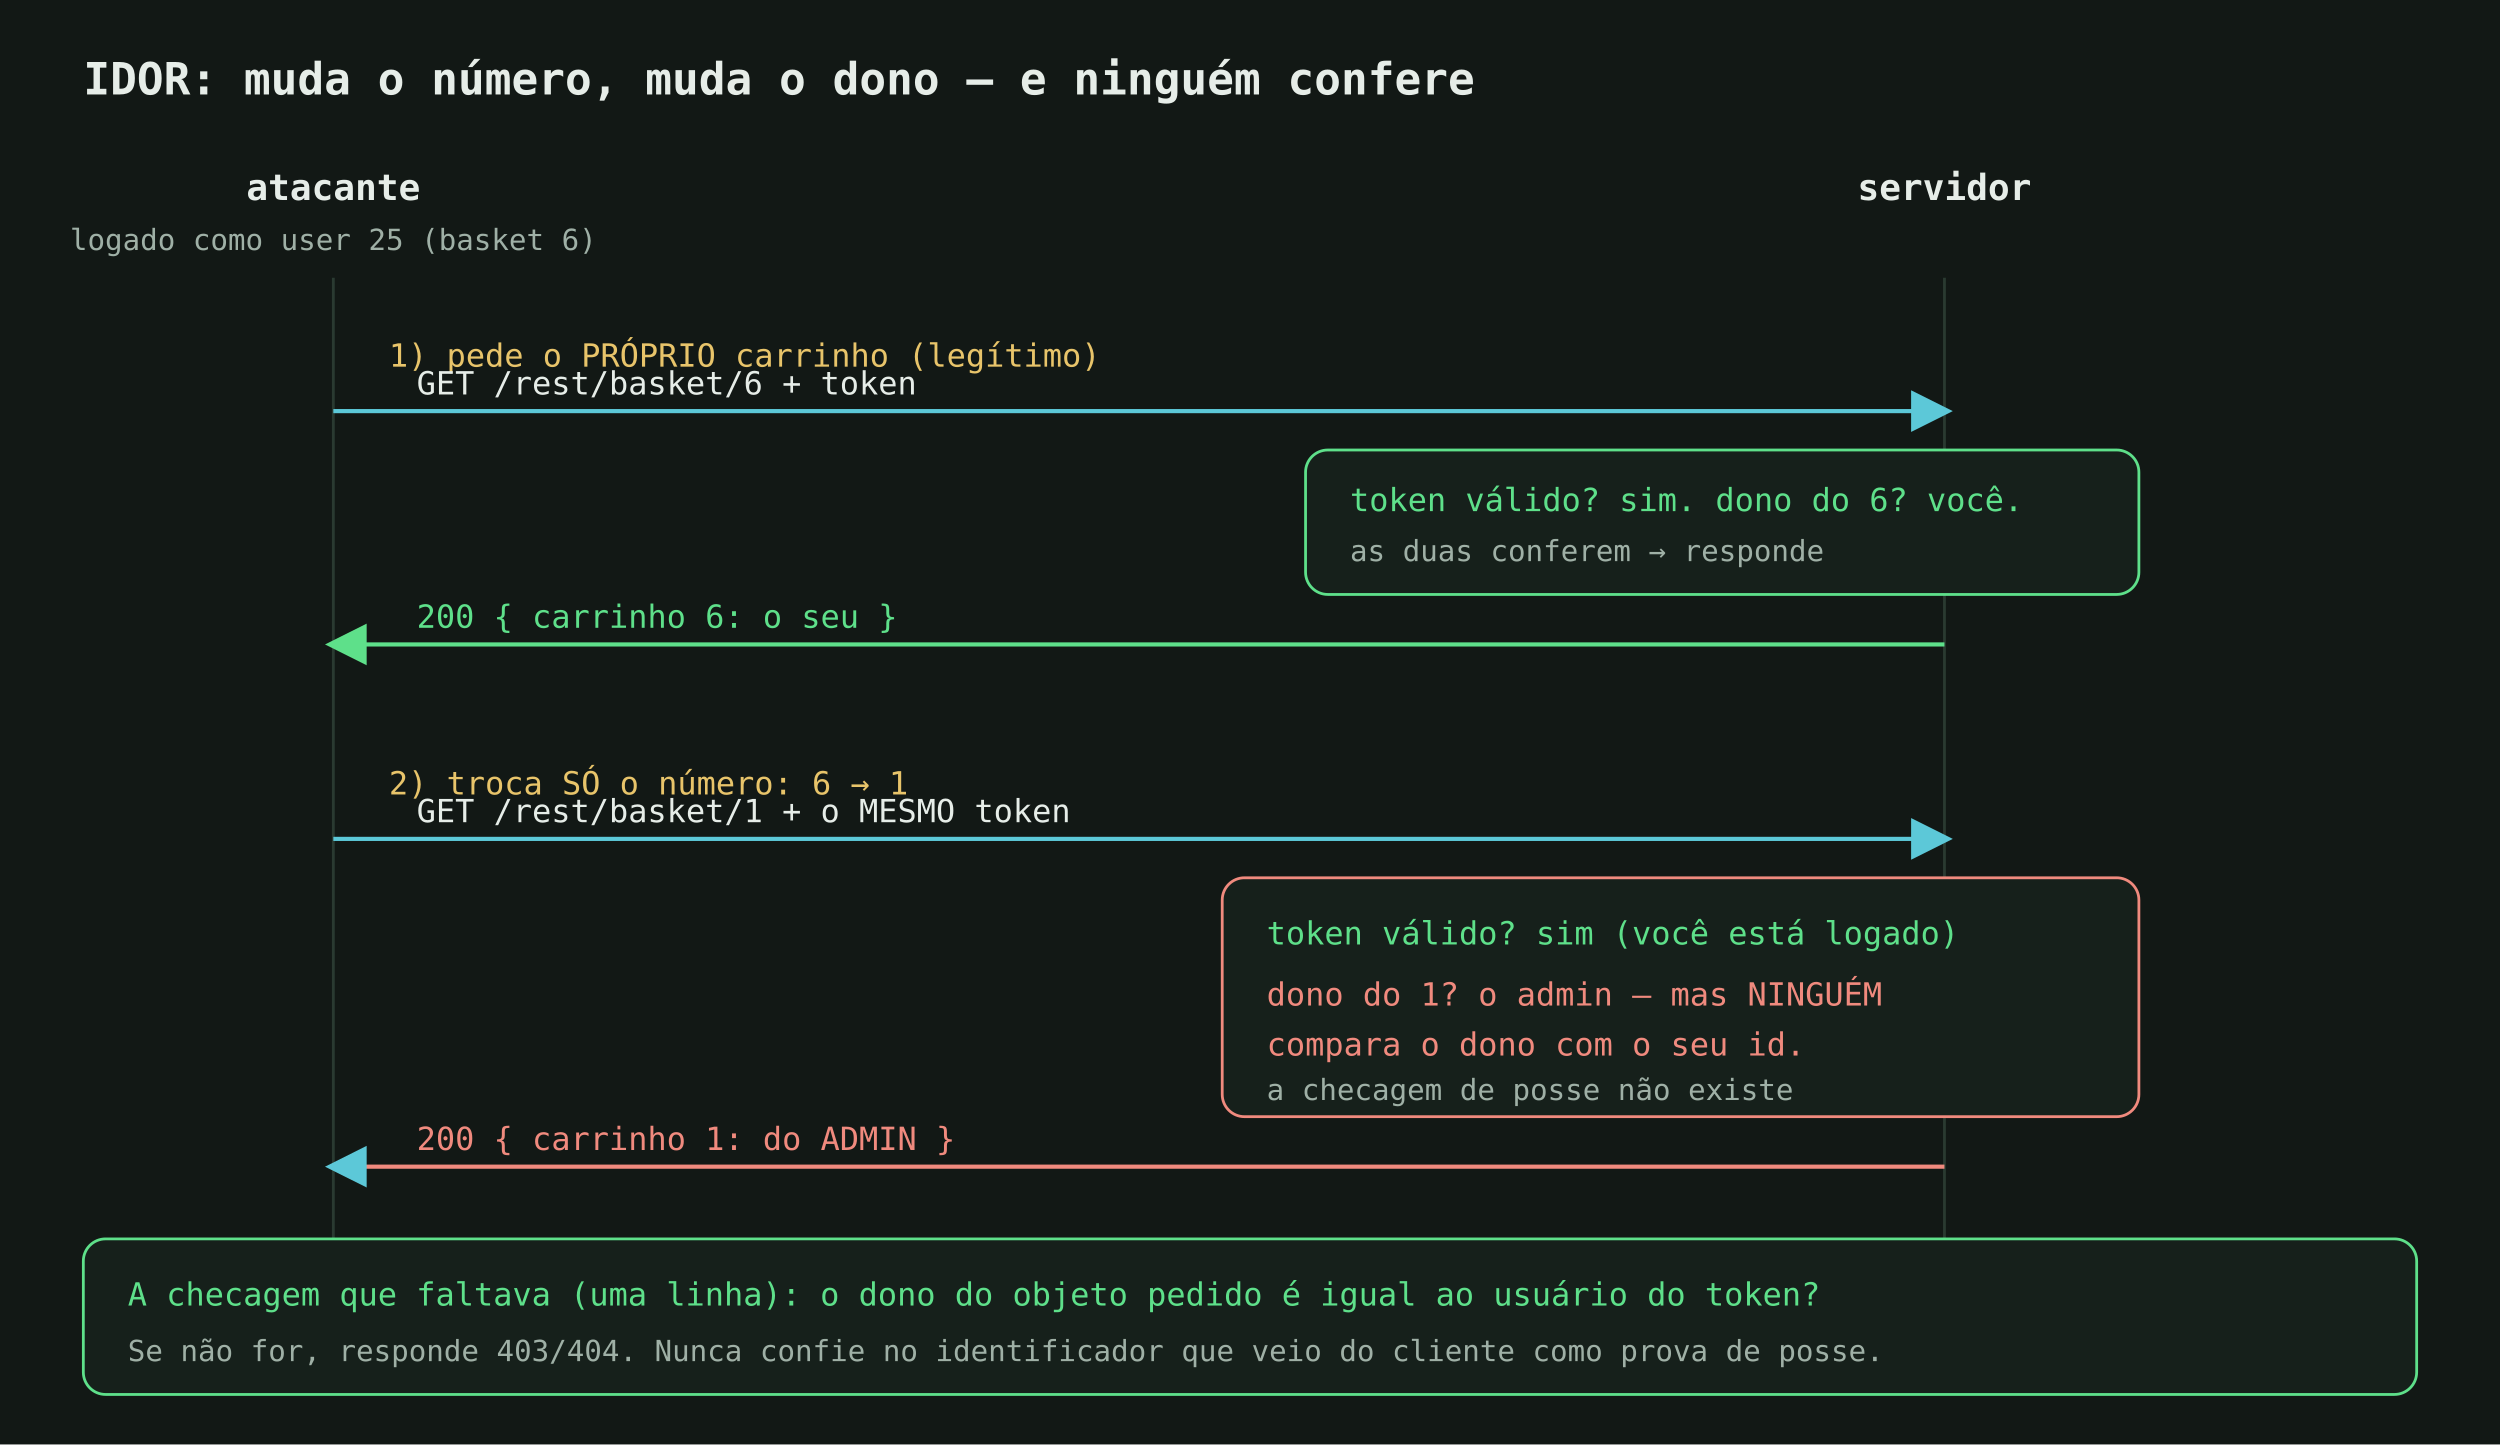
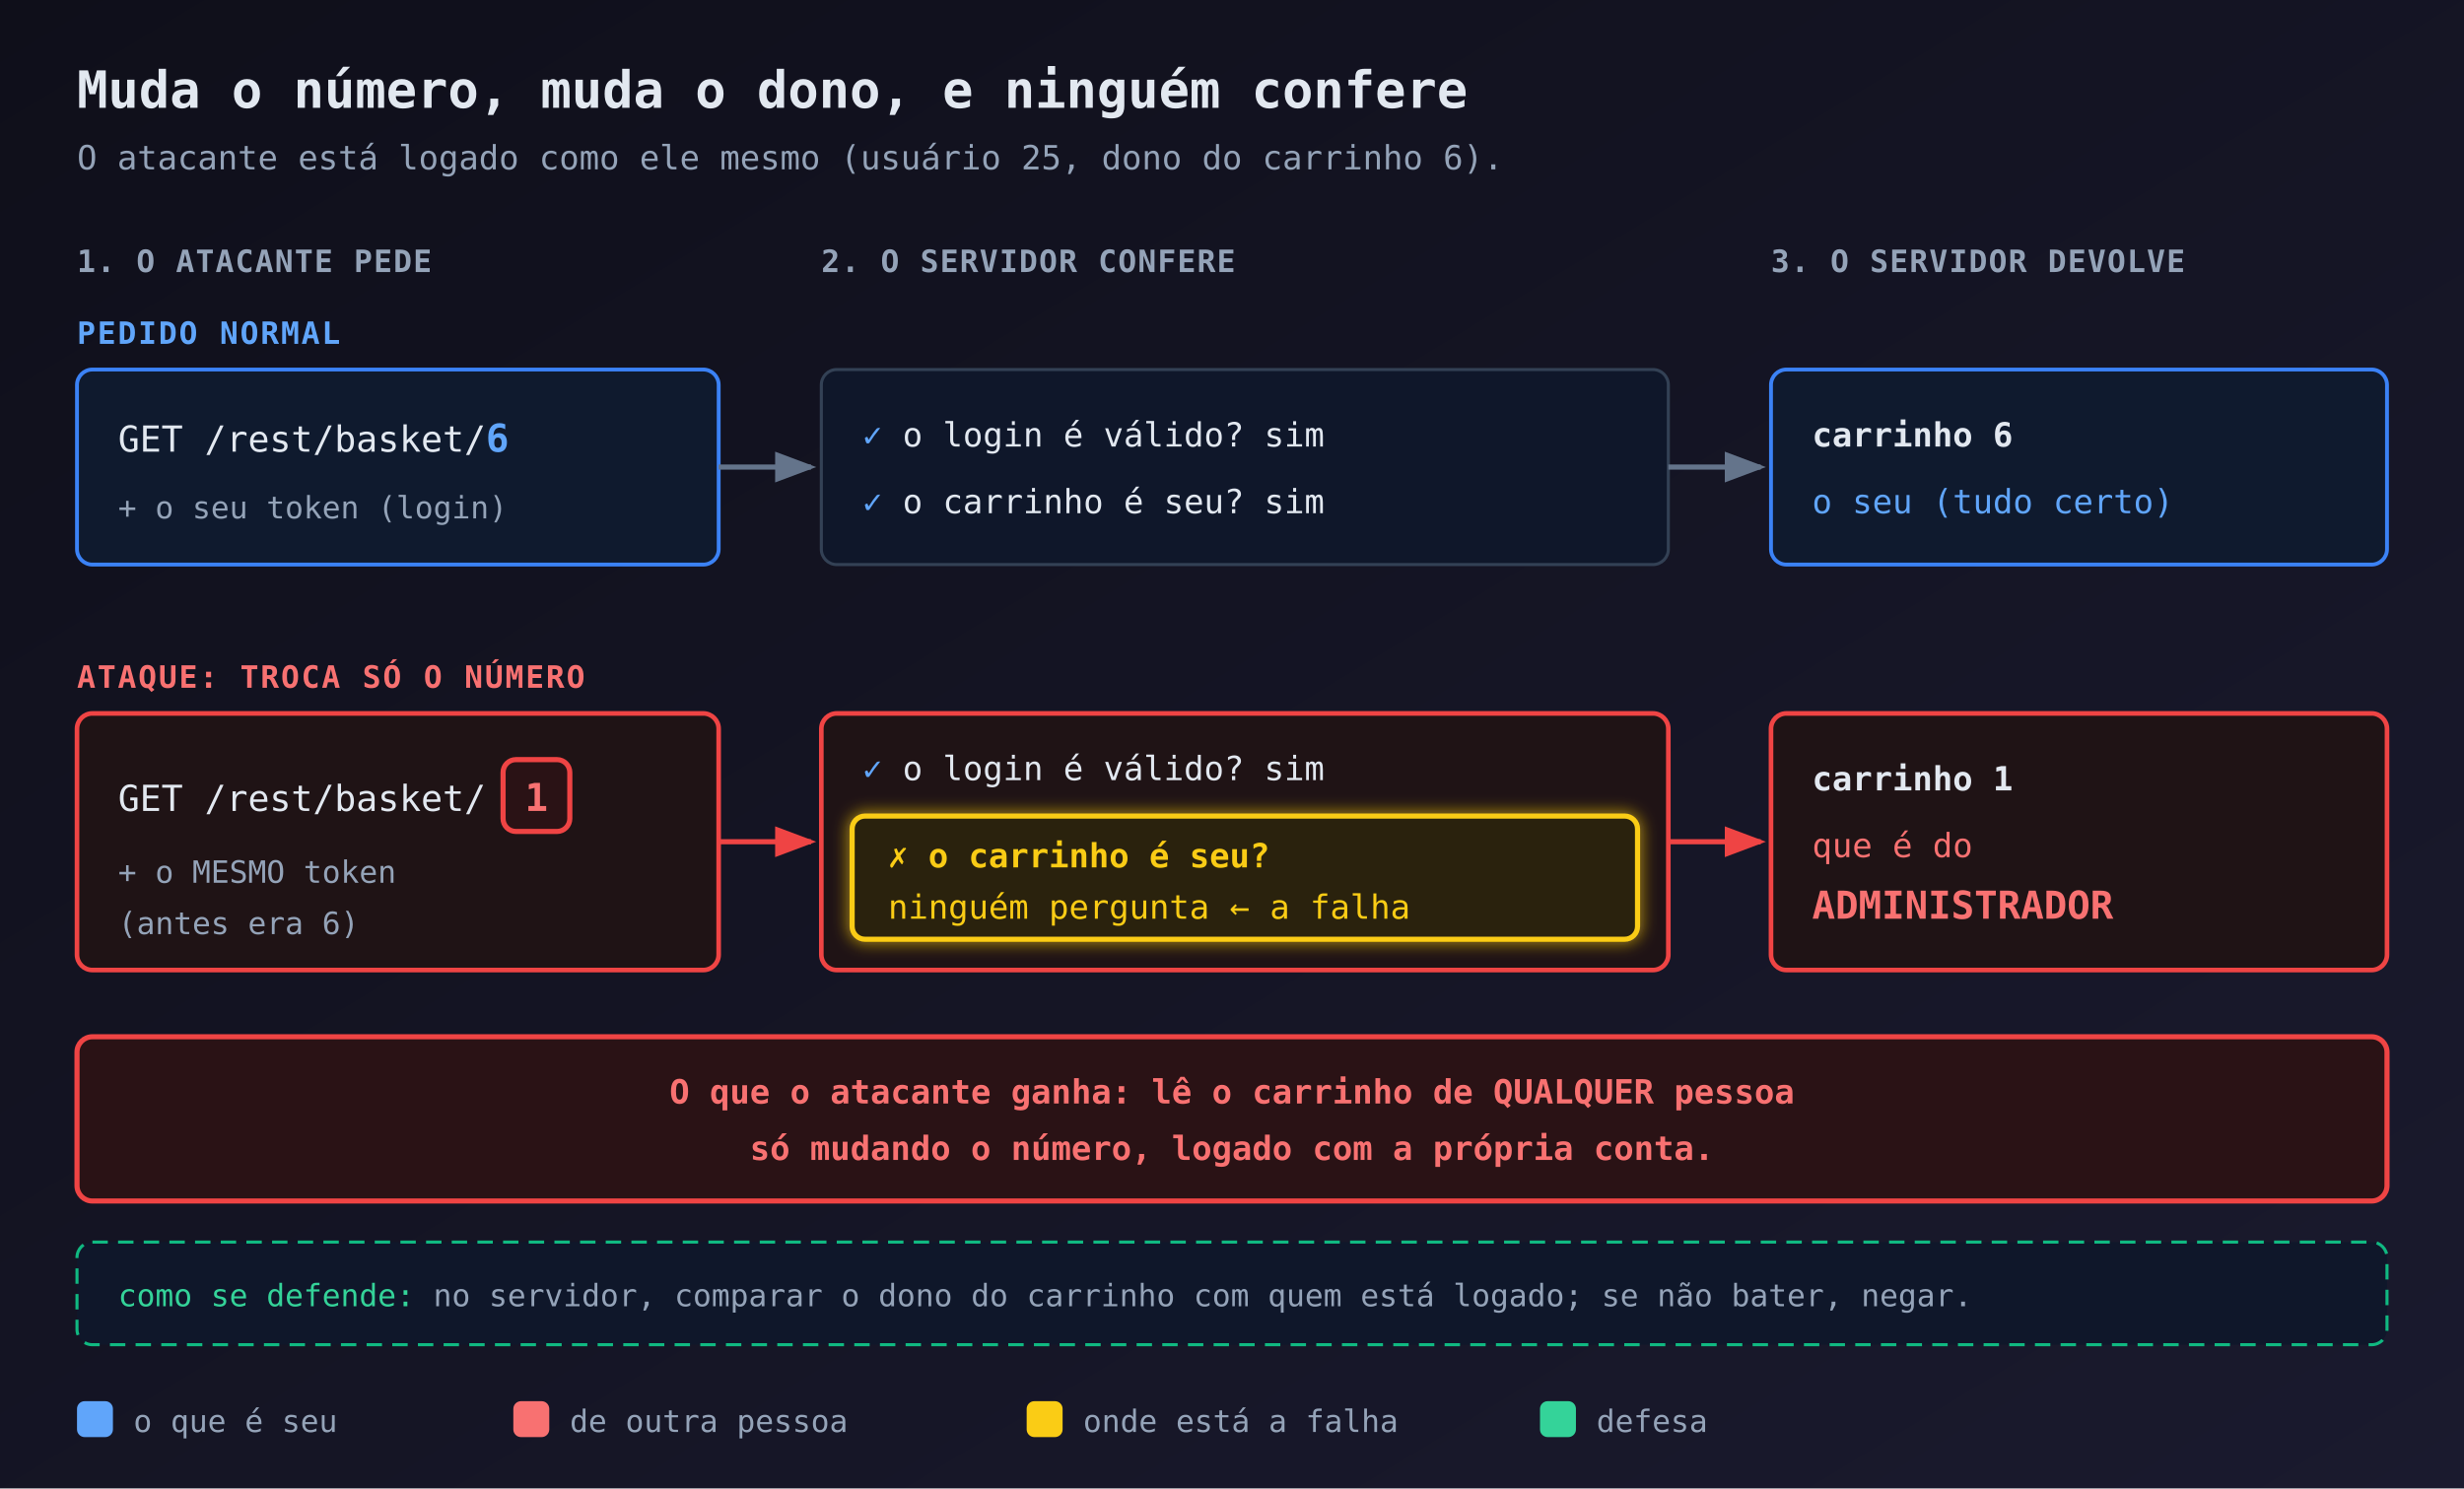
- <svg xmlns="http://www.w3.org/2000/svg" viewBox="0 0 900 520" role="img" aria-labelledby="t d">
+ <svg xmlns="http://www.w3.org/2000/svg" viewBox="0 0 960 580" width="960" height="580" role="img" aria-labelledby="t d">
  <style>
-     text { font-family: ui-monospace, "DejaVu Sans Mono", Menlo, Consolas, monospace; fill: #e6ede8; }
-     .t { font-size: 16px; font-weight: 700; }
-     .h { font-size: 13px; font-weight: 700; }
-     .b { font-size: 11.5px; }
-     .c { font-size: 11.5px; fill: #e8c46a; }
-     .s { font-size: 10.5px; fill: #9fb0a6; }
-     .g { fill: #5ee08a; }
-     .r { fill: #f08a7e; }
+     text { font-family: 'DejaVu Sans Mono', 'SF Mono', 'Fira Code', 'Cascadia Code', 'Courier New', monospace; fill: #e2e8f0; }
+     .title { font-size: 20px; font-weight: 700; }
+     .sub { font-size: 13px; fill: #94a3b8; }
+     .col { font-size: 12px; font-weight: 700; fill: #94a3b8; letter-spacing: 0.04em; }
+     .tag { font-size: 12px; font-weight: 700; letter-spacing: 0.06em; }
+     .code { font-size: 14px; }
+     .big { font-size: 15px; font-weight: 700; }
+     .lbl { font-size: 13px; }
+     .bold { font-size: 13px; font-weight: 700; }
+     .small { font-size: 12px; fill: #94a3b8; }
+     .me { fill: #60a5fa; }
+     .atk { fill: #f87171; }
+     .key { fill: #facc15; }
+     .def { fill: #34d399; }
+     .panel { fill: #0f172a; stroke: #334155; stroke-width: 1.2; }
+     .panel-me { fill: #0f1a2e; stroke: #3b82f6; stroke-width: 1.5; }
+     .panel-atk { fill: #1f1315; stroke: #ef4444; stroke-width: 1.8; }
+     .edge { stroke: #64748b; stroke-width: 2; fill: none; }
+     .edge-atk { stroke: #ef4444; stroke-width: 2; fill: none; }
  </style>
-   <rect width="900" height="520" fill="#121815" />
  <defs>
-     <marker id="ar" markerWidth="10" markerHeight="10" refX="8" refY="5" orient="auto">
-       <path d="M0,0 L10,5 L0,10 z" fill="#5cc8d8" />
+     <linearGradient id="bg-grad" x1="0%" y1="0%" x2="100%" y2="100%">
+       <stop offset="0%" stop-color="#0f0f1a" />
+       <stop offset="100%" stop-color="#1a1a2e" />
+     </linearGradient>
+     <marker id="arrow-gray" markerWidth="8" markerHeight="6" refX="7" refY="3" orient="auto">
+       <polygon points="0 0, 8 3, 0 6" fill="#64748b" />
    </marker>
-     <marker id="agr" markerWidth="10" markerHeight="10" refX="8" refY="5" orient="auto">
-       <path d="M0,0 L10,5 L0,10 z" fill="#5ee08a" />
+     <marker id="arrow-red" markerWidth="8" markerHeight="6" refX="7" refY="3" orient="auto">
+       <polygon points="0 0, 8 3, 0 6" fill="#ef4444" />
    </marker>
+     <filter id="glow-gold" x="-50%" y="-50%" width="200%" height="200%">
+       <feGaussianBlur stdDeviation="3" result="blur" />
+       <feMerge>
+         <feMergeNode in="blur" />
+         <feMergeNode in="SourceGraphic" />
+       </feMerge>
+     </filter>
  </defs>
-   <text class="t" x="30" y="34">IDOR: muda o número, muda o dono — e ninguém confere</text>
-   <text class="h" x="120" y="72" text-anchor="middle" fill="#f08a7e">atacante</text>
-   <text class="s" x="120" y="90" text-anchor="middle">logado como user 25 (basket 6)</text>
-   <text class="h" x="700" y="72" text-anchor="middle" fill="#5cc8d8">servidor</text>
-   <line x1="120" y1="100" x2="120" y2="490" stroke="#2a3a31" stroke-width="1" />
-   <line x1="700" y1="100" x2="700" y2="490" stroke="#2a3a31" stroke-width="1" />
-   <text class="c" x="140" y="132">1) pede o PRÓPRIO carrinho (legítimo)</text>
-   <line x1="120" y1="148" x2="700" y2="148" stroke="#5cc8d8" stroke-width="1.5" marker-end="url(#ar)" />
-   <text class="b" x="150" y="142">GET /rest/basket/6  + token</text>
-   <rect x="470" y="162" width="300" height="52" rx="8" fill="#16201b" stroke="#5ee08a" />
-   <text class="b g" x="486" y="184">token válido? sim. dono do 6? você.</text>
-   <text class="s" x="486" y="202">as duas conferem → responde</text>
-   <line x1="700" y1="232" x2="120" y2="232" stroke="#5ee08a" stroke-width="1.5" marker-end="url(#agr)" />
-   <text class="b g" x="150" y="226">200 { carrinho 6: o seu }</text>
-   <text class="c" x="140" y="286">2) troca SÓ o número: 6 → 1</text>
-   <line x1="120" y1="302" x2="700" y2="302" stroke="#5cc8d8" stroke-width="1.5" marker-end="url(#ar)" />
-   <text class="b" x="150" y="296">GET /rest/basket/1  + o MESMO token</text>
-   <rect x="440" y="316" width="330" height="86" rx="8" fill="#16201b" stroke="#f08a7e" />
-   <text class="b g" x="456" y="340">token válido? sim (você está logado)</text>
-   <text class="b r" x="456" y="362">dono do 1? o admin — mas NINGUÉM</text>
-   <text class="b r" x="456" y="380">compara o dono com o seu id.</text>
-   <text class="s" x="456" y="396">a checagem de posse não existe</text>
-   <line x1="700" y1="420" x2="120" y2="420" stroke="#f08a7e" stroke-width="1.5" marker-end="url(#ar)" />
-   <text class="b r" x="150" y="414">200 { carrinho 1: do ADMIN }</text>
-   <rect x="30" y="446" width="840" height="56" rx="8" fill="#16201b" stroke="#5ee08a" />
-   <text class="b g" x="46" y="470">A checagem que faltava (uma linha): o dono do objeto pedido é igual ao usuário do token?</text>
-   <text class="s" x="46" y="490">Se não for, responde 403/404. Nunca confie no identificador que veio do cliente como prova de posse.</text>
+   <rect width="960" height="580" fill="url(#bg-grad)" />
+   <text class="title" x="30" y="42">Muda o número, muda o dono, e ninguém confere</text>
+   <text class="sub" x="30" y="66">O atacante está logado como ele mesmo (usuário 25, dono do carrinho 6).</text>
+   <text class="col" x="30" y="106">1. O ATACANTE PEDE</text>
+   <text class="col" x="320" y="106">2. O SERVIDOR CONFERE</text>
+   <text class="col" x="690" y="106">3. O SERVIDOR DEVOLVE</text>
+   <text class="tag me" x="30" y="134">PEDIDO NORMAL</text>
+   <rect class="panel-me" x="30" y="144" width="250" height="76" rx="6" />
+   <text class="code" x="46" y="176">GET /rest/basket/<tspan class="big me">6</tspan>
+   </text>
+   <text class="small" x="46" y="202">+ o seu token (login)</text>
+   <path class="edge" d="M280,182 L316,182" marker-end="url(#arrow-gray)" />
+   <rect class="panel" x="320" y="144" width="330" height="76" rx="6" />
+   <text class="lbl" x="336" y="174">
+     <tspan class="bold me">✓</tspan> o login é válido?  sim</text>
+   <text class="lbl" x="336" y="200">
+     <tspan class="bold me">✓</tspan> o carrinho é seu?  sim</text>
+   <path class="edge" d="M650,182 L686,182" marker-end="url(#arrow-gray)" />
+   <rect class="panel-me" x="690" y="144" width="240" height="76" rx="6" />
+   <text class="bold" x="706" y="174">carrinho 6</text>
+   <text class="lbl me" x="706" y="200">o seu (tudo certo)</text>
+   <text class="tag atk" x="30" y="268">ATAQUE: TROCA SÓ O NÚMERO</text>
+   <rect class="panel-atk" x="30" y="278" width="250" height="100" rx="6" />
+   <text class="code" x="46" y="316">GET /rest/basket/</text>
+   <rect x="196" y="296" width="26" height="28" rx="5" fill="#2a1215" stroke="#ef4444" stroke-width="2" />
+   <text class="big atk" x="209" y="316" text-anchor="middle">1</text>
+   <text class="small" x="46" y="344">+ o MESMO token</text>
+   <text class="small" x="46" y="364">(antes era 6)</text>
+   <path class="edge-atk" d="M280,328 L316,328" marker-end="url(#arrow-red)" />
+   <rect class="panel-atk" x="320" y="278" width="330" height="100" rx="6" />
+   <text class="lbl" x="336" y="304">
+     <tspan class="bold me">✓</tspan> o login é válido?  sim</text>
+   <rect x="332" y="318" width="306" height="48" rx="5" fill="#2a2410" stroke="#facc15" stroke-width="2" filter="url(#glow-gold)" />
+   <text class="bold key" x="346" y="338">✗ o carrinho é seu?</text>
+   <text class="lbl key" x="346" y="358">ninguém pergunta  ← a falha</text>
+   <path class="edge-atk" d="M650,328 L686,328" marker-end="url(#arrow-red)" />
+   <rect class="panel-atk" x="690" y="278" width="240" height="100" rx="6" />
+   <text class="bold" x="706" y="308">carrinho 1</text>
+   <text class="lbl atk" x="706" y="334">que é do</text>
+   <text class="big atk" x="706" y="358">ADMINISTRADOR</text>
+   <rect x="30" y="404" width="900" height="64" rx="6" fill="#2a1215" stroke="#ef4444" stroke-width="2" />
+   <text class="bold atk" x="480" y="430" text-anchor="middle">O que o atacante ganha: lê o carrinho de QUALQUER pessoa</text>
+   <text class="bold atk" x="480" y="452" text-anchor="middle">só mudando o número, logado com a própria conta.</text>
+   <rect x="30" y="484" width="900" height="40" rx="6" fill="#0f172a" stroke="#10b981" stroke-width="1.2" stroke-dasharray="6 4" />
+   <text class="small" x="46" y="509">
+     <tspan class="def">como se defende:</tspan> no servidor, comparar o dono do carrinho com quem está logado; se não bater, negar.</text>
+   <rect x="30" y="546" width="14" height="14" rx="3" fill="#60a5fa" />
+   <text class="small" x="52" y="558">o que é seu</text>
+   <rect x="200" y="546" width="14" height="14" rx="3" fill="#f87171" />
+   <text class="small" x="222" y="558">de outra pessoa</text>
+   <rect x="400" y="546" width="14" height="14" rx="3" fill="#facc15" />
+   <text class="small" x="422" y="558">onde está a falha</text>
+   <rect x="600" y="546" width="14" height="14" rx="3" fill="#34d399" />
+   <text class="small" x="622" y="558">defesa</text>
</svg>
